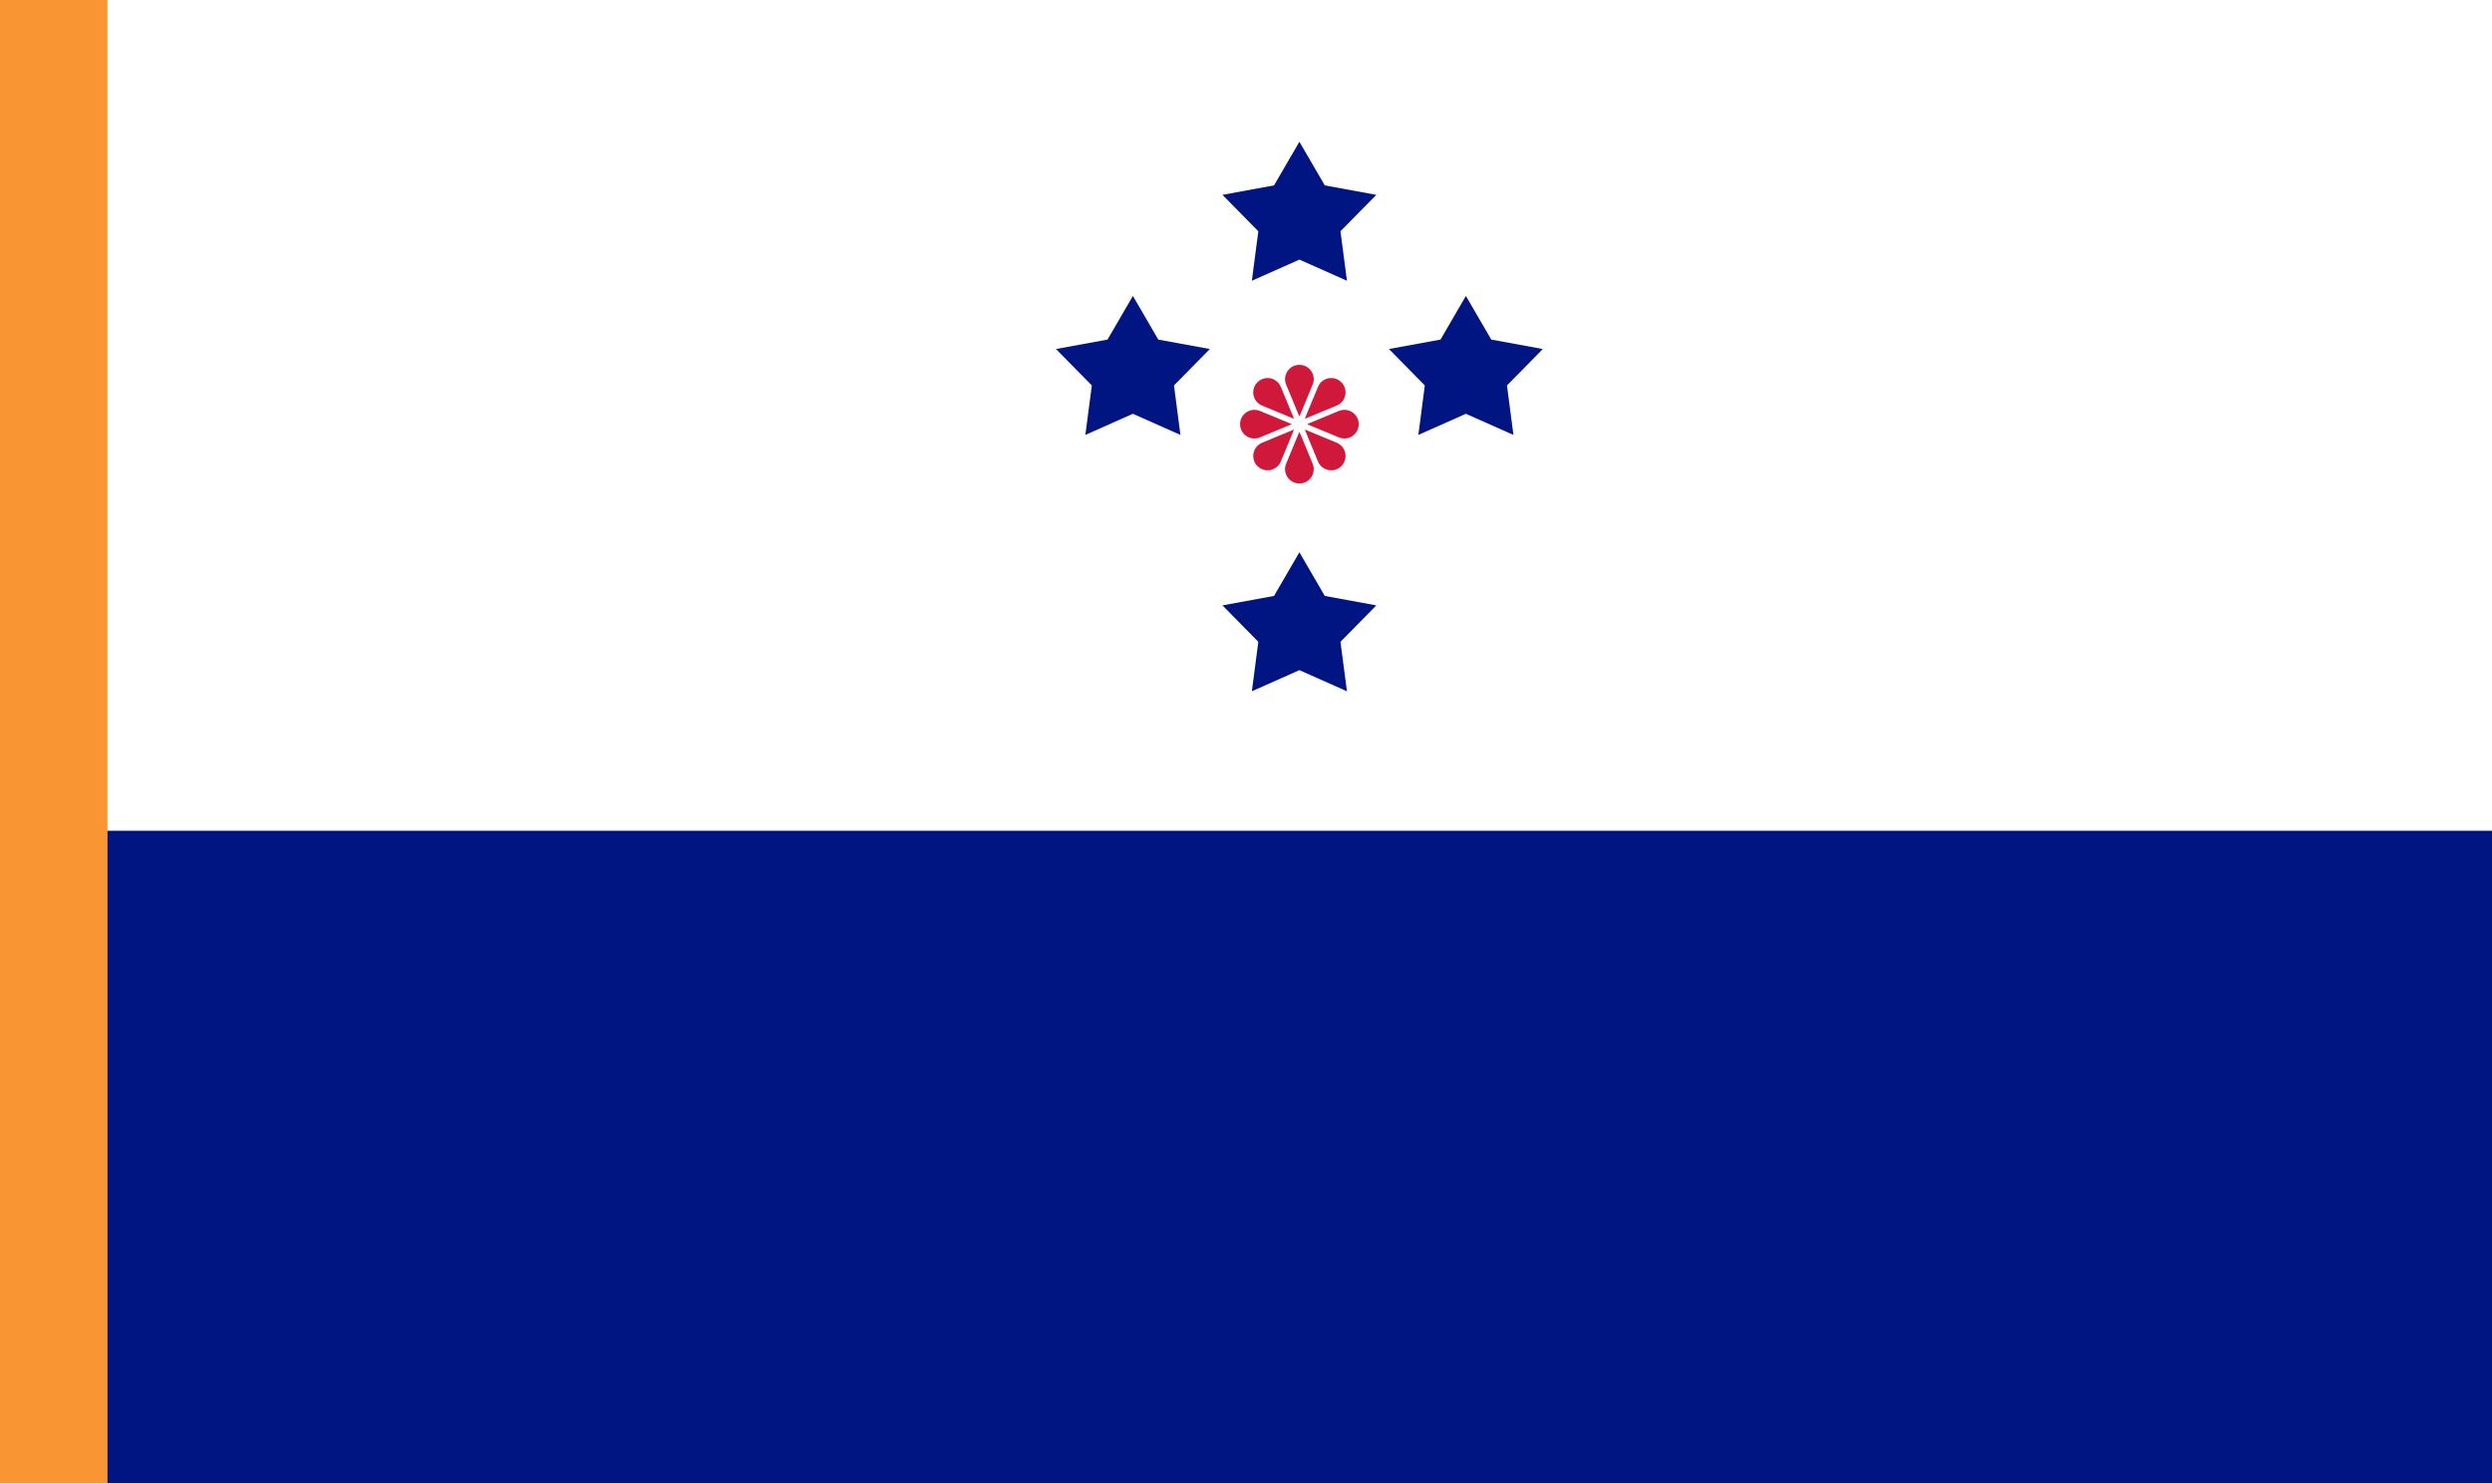
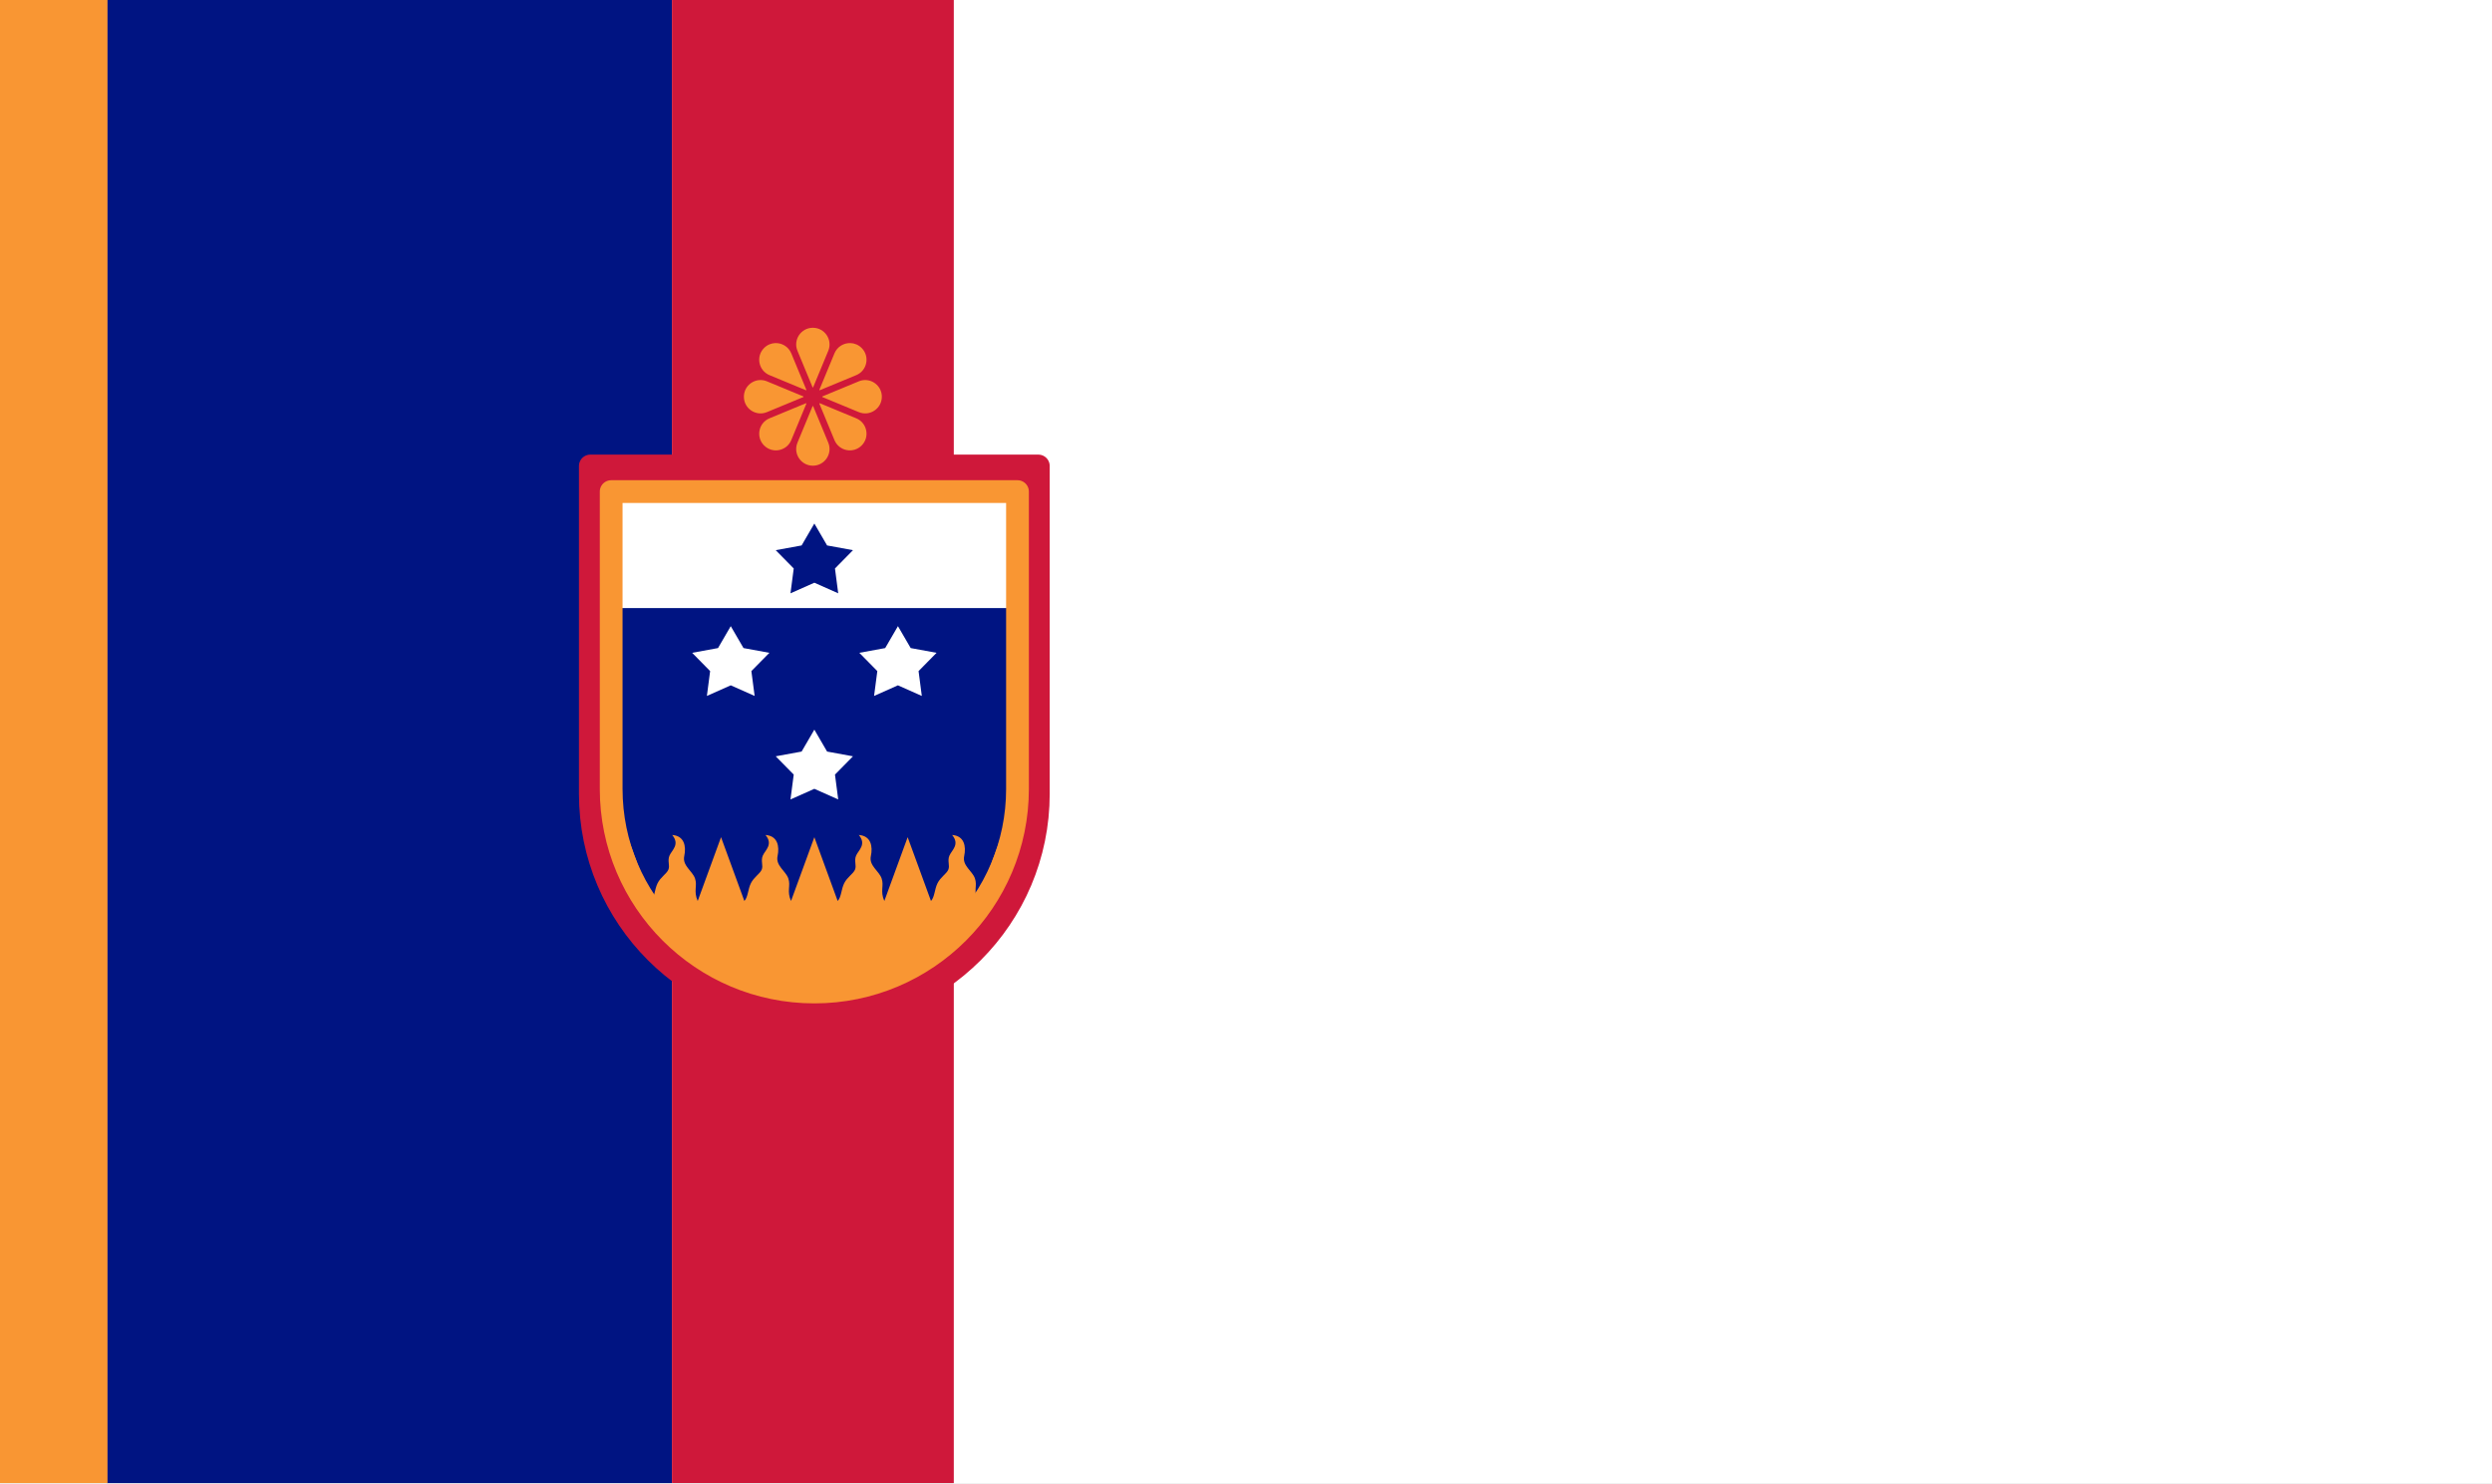
<svg xmlns="http://www.w3.org/2000/svg" width="1680" height="1000" viewBox="0 0 1680 1000">
  <g id="Group">
+     <path id="Path-copy-2" fill="#001482" stroke="none" d="M 72 1000 L 453 1000 L 453 0 L 72 0 L 72 1000 Z" />
+     <path id="Path-copy-4" fill="#ffffff" stroke="none" d="M 643 1000 L 1680 1000 L 1680 0 L 643 0 L 643 1000 Z" />
+     <path id="Path-copy-3" fill="#cf183a" stroke="none" d="M 453 0 L 453 1000 L 643 1000 L 643 0 L 453 0 Z" />
+     <path id="Path" fill="#f99633" stroke="none" d="M -0.342 1000 L 72.453 1000 L 72.453 0 L -0.342 0 L -0.342 1000 Z" />
    <g id="g1">
-       <path id="Path" fill="#f16f1e" stroke="none" visibility="hidden" d="M 72 1000 L 1680 1000 L 1680 0 L 72 0 L 72 1000 Z" />
-       <path id="Path-copy-3" fill="#cf183a" stroke="none" visibility="hidden" d="M 72 666.667 L 1680 666.667 L 1680 560 L 72 560 L 72 666.667 Z" />
-       <path id="Path-copy-8" fill="#001482" stroke="none" d="M 72 1000 L 1680 1000 L 1680 560 L 72 560 L 72 1000 Z" />
-       <path id="Path-copy-4" fill="#ffffff" stroke="none" d="M 72 560 L 1680 560 L 1680 0 L 72 0 L 72 560 Z" />
-       <path id="path1" fill="#f99633" stroke="none" d="M -0.342 1000 L 72.453 1000 L 72.453 0 L -0.342 0 L -0.342 1000 Z" />
-       <path id="Path-copy" fill="#cf183a" stroke="none" d="M 876 246 C 869.112 246 864.433 252.998 867.069 259.363 L 875.819 280.487 C 875.885 280.648 876.115 280.648 876.181 280.487 L 884.931 259.363 C 887.567 252.998 882.888 246 876 246 Z M 854.15 254.887 C 851.846 254.977 849.546 255.892 847.718 257.719 C 842.849 262.589 844.486 270.845 850.85 273.482 L 871.975 282.232 C 872.137 282.297 872.291 282.135 872.225 281.975 L 863.481 260.85 C 861.833 256.873 857.989 254.739 854.15 254.887 Z M 897.85 254.887 C 894.01 254.739 890.167 256.873 888.518 260.85 L 879.769 281.975 C 879.703 282.137 879.865 282.291 880.025 282.225 L 901.15 273.482 C 907.514 270.845 909.155 262.585 904.281 257.713 C 902.455 255.886 900.154 254.977 897.85 254.887 Z M 845.768 276.325 C 840.622 276.266 836 280.404 836 286 C 836 292.888 842.998 297.567 849.362 294.931 L 870.488 286.181 C 870.648 286.115 870.648 285.885 870.488 285.819 L 849.362 277.069 C 848.169 276.574 846.956 276.339 845.768 276.325 Z M 906.231 276.325 C 905.044 276.339 903.831 276.574 902.637 277.069 L 881.513 285.819 C 881.352 285.885 881.352 286.115 881.513 286.181 L 902.637 294.931 C 909.001 297.567 916 292.888 916 286 C 916 280.404 911.378 276.266 906.231 276.325 Z M 880.025 289.769 C 879.863 289.703 879.709 289.865 879.775 290.025 L 888.518 311.15 C 891.155 317.514 899.416 319.155 904.288 314.282 C 909.157 309.411 907.514 301.155 901.15 298.519 L 880.025 289.769 Z M 871.975 289.775 L 850.85 298.519 C 844.486 301.155 842.847 309.41 847.718 314.282 C 852.589 319.152 860.846 317.514 863.481 311.15 L 872.231 290.025 C 872.297 289.863 872.135 289.709 871.975 289.775 Z M 876 291.394 C 875.926 291.394 875.852 291.433 875.819 291.513 L 867.069 312.637 C 864.433 319.002 869.112 326 876 326 C 882.888 326 887.567 319.002 884.931 312.637 L 876.181 291.513 C 876.149 291.433 876.074 291.394 876 291.394 Z" />
-       <g id="Group-copy-9">
-         <path id="Star-copy" fill="#001482" fill-rule="evenodd" stroke="none" d="M 763.757 199.536 L 746.644 228.965 L 711.894 235.332 L 736.068 259.887 L 731.704 293.251 L 763.757 278.998 L 795.809 293.251 L 791.445 259.887 L 815.619 235.332 L 780.869 228.965 Z" />
-         <path id="Star-copy-2" fill="#001482" fill-rule="evenodd" stroke="none" d="M 988.243 199.536 L 971.131 228.965 L 936.381 235.332 L 960.555 259.887 L 956.191 293.251 L 988.243 278.998 L 1020.296 293.251 L 1015.932 259.887 L 1040.106 235.332 L 1005.356 228.965 Z" />
-         <path id="Star-copy-3" fill="#001482" fill-rule="evenodd" stroke="none" d="M 876 372.391 L 858.888 401.82 L 824.138 408.187 L 848.312 432.742 L 843.947 466.106 L 876 451.853 L 908.053 466.106 L 903.688 432.742 L 927.862 408.187 L 893.112 401.82 Z" />
-         <path id="Star-copy-4" fill="#001482" fill-rule="evenodd" stroke="none" d="M 876 95.581 L 858.888 125.011 L 824.138 131.378 L 848.312 155.933 L 843.947 189.297 L 876 175.044 L 908.053 189.297 L 903.688 155.933 L 927.862 131.378 L 893.112 125.011 Z" />
+       <path id="path1" fill="#cf183a" stroke="#cf183a" stroke-width="15.342" stroke-linecap="round" stroke-linejoin="round" d="M 700 314.198 L 397.974 314.198 L 397.974 534.622 C 397.98 534.819 397.974 535.023 397.974 535.221 C 397.974 618.623 465.586 686.234 548.987 686.234 C 632.389 686.234 700 618.623 700 535.221 C 700 535.017 699.994 534.819 699.994 534.622 L 699.994 314.198 L 700 314.198 Z" />
+       <path id="Path-copy-5" fill="#001482" stroke="none" d="M 685.948 331.458 L 412.027 331.458 L 412.027 531.37 C 412.032 531.549 412.027 531.734 412.027 531.914 C 412.027 607.555 473.346 668.875 548.987 668.875 C 624.628 668.875 685.948 607.555 685.948 531.914 C 685.948 531.729 685.943 531.549 685.943 531.37 L 685.943 331.458 L 685.948 331.458 Z" />
+       <mask id="mask1" maskUnits="userSpaceOnUse" maskContentUnits="userSpaceOnUse" mask-type="alpha">
+         <path id="path2" fill="#001482" stroke="none" d="M 685.948 331.458 L 412.027 331.458 L 412.027 531.37 C 412.032 531.549 412.027 531.734 412.027 531.914 C 412.027 607.555 473.346 668.875 548.987 668.875 C 624.628 668.875 685.948 607.555 685.948 531.914 C 685.948 531.729 685.943 531.549 685.943 531.37 L 685.943 331.458 L 685.948 331.458 Z" />
+       </mask>
+       <g id="g2" mask="url(#mask1)">
+         <path id="path880-copy" fill="#f99633" fill-rule="evenodd" stroke="none" d="M 453.161 563 C 458.549 569.405 452.882 573.295 451.342 576.885 C 449.802 580.475 451.819 583.611 450.569 586.429 C 449.319 589.247 445.354 591.407 443.298 595.562 C 441.241 599.717 441.476 604.672 438.914 607.503 L 423.187 564.479 L 408.75 603.975 L 410.429 666.429 C 412.66 749.399 474.679 805 549 805 C 623.321 805 685.34 749.399 687.571 666.429 C 688.324 638.398 688.506 631.667 689.25 603.975 L 674.813 564.479 L 659.086 607.503 C 656.087 600.734 659.036 597.352 657.253 592.267 C 655.469 587.183 648.617 583.71 650.006 577.242 C 651.395 570.774 650.171 563.585 641.88 563 C 647.268 569.405 641.601 573.295 640.061 576.885 C 638.521 580.475 640.539 583.611 639.289 586.429 C 638.039 589.247 634.074 591.407 632.018 595.562 C 629.961 599.717 630.196 604.672 627.634 607.503 L 611.907 564.479 L 596.18 607.503 C 593.18 600.734 596.13 597.352 594.347 592.267 C 592.563 587.183 585.71 583.71 587.099 577.242 C 588.488 570.774 587.265 563.585 578.974 563 C 584.362 569.405 578.695 573.295 577.155 576.885 C 575.615 580.475 577.632 583.611 576.382 586.429 C 575.132 589.247 571.167 591.407 569.111 595.562 C 567.054 599.717 567.289 604.672 564.727 607.503 L 549 564.479 L 533.273 607.503 C 530.274 600.734 533.223 597.352 531.44 592.267 C 529.656 587.183 522.803 583.71 524.192 577.242 C 525.581 570.774 524.358 563.585 516.067 563 C 521.455 569.405 515.788 573.295 514.248 576.885 C 512.708 580.475 514.726 583.611 513.476 586.429 C 512.226 589.247 508.26 591.407 506.204 595.562 C 504.147 599.717 504.383 604.672 501.821 607.503 L 486.093 564.479 L 470.366 607.503 C 467.367 600.734 470.316 597.352 468.533 592.267 C 466.749 587.183 459.897 583.71 461.286 577.242 C 462.675 570.774 461.452 563.585 453.161 563 Z" />
+         <path id="Rectangle" fill="#ffffff" fill-rule="evenodd" stroke="none" d="M 362 410 L 736 410 L 736 331 L 362 331 Z" />
      </g>
+       <g id="Group-copy-10">
+         <path id="Star-copy" fill="#ffffff" fill-rule="evenodd" stroke="none" d="M 492.645 422.193 L 484.053 436.969 L 466.606 440.166 L 478.743 452.494 L 476.552 469.246 L 492.645 462.09 L 508.738 469.246 L 506.547 452.494 L 518.684 440.166 L 501.237 436.969 Z" />
+         <path id="Star-copy-2" fill="#ffffff" fill-rule="evenodd" stroke="none" d="M 605.355 422.193 L 596.763 436.969 L 579.316 440.166 L 591.453 452.494 L 589.262 469.246 L 605.355 462.09 L 621.448 469.246 L 619.257 452.494 L 631.394 440.166 L 613.947 436.969 Z" />
+         <path id="Star-copy-3" fill="#ffffff" fill-rule="evenodd" stroke="none" d="M 549 491.98 L 540.408 506.756 L 522.961 509.952 L 535.098 522.281 L 532.907 539.033 L 549 531.876 L 565.093 539.033 L 562.902 522.281 L 575.039 509.952 L 557.592 506.756 Z" />
+         <path id="Star-copy-4" fill="#001482" fill-rule="evenodd" stroke="none" d="M 549 353 L 540.408 367.776 L 522.961 370.972 L 535.098 383.301 L 532.907 400.052 L 549 392.896 L 565.093 400.052 L 562.902 383.301 L 575.039 370.972 L 557.592 367.776 Z" />
+       </g>
+       <path id="Path-copy-6" fill="none" stroke="#f99633" stroke-width="15.342" stroke-linecap="round" stroke-linejoin="round" d="M 685.948 331.458 L 412.027 331.458 L 412.027 531.37 C 412.032 531.549 412.027 531.734 412.027 531.914 C 412.027 607.555 473.346 668.875 548.987 668.875 C 624.628 668.875 685.948 607.555 685.948 531.914 C 685.948 531.729 685.943 531.549 685.943 531.37 L 685.943 331.458 L 685.948 331.458 Z" />
    </g>
+     <path id="Path-copy" fill="#f99633" stroke="none" d="M 548 221 C 539.993 221 534.553 229.136 537.618 236.534 L 547.789 261.092 C 547.866 261.278 548.134 261.278 548.211 261.092 L 558.383 236.534 C 561.447 229.136 556.007 221 548 221 Z M 522.599 231.332 C 519.921 231.435 517.247 232.499 515.123 234.623 C 509.461 240.285 511.365 249.883 518.763 252.947 L 543.321 263.119 C 543.509 263.196 543.688 263.007 543.612 262.821 L 533.447 238.263 C 531.531 233.64 527.063 231.159 522.599 231.332 Z M 573.4 231.332 C 568.936 231.159 564.469 233.64 562.553 238.263 L 552.381 262.821 C 552.305 263.009 552.493 263.189 552.679 263.112 L 577.237 252.947 C 584.635 249.883 586.543 240.28 580.877 234.616 C 578.754 232.493 576.079 231.435 573.4 231.332 Z M 512.856 256.253 C 506.874 256.184 501.5 260.995 501.5 267.5 C 501.5 275.507 509.636 280.947 517.034 277.883 L 541.592 267.711 C 541.778 267.634 541.778 267.366 541.592 267.289 L 517.034 257.118 C 515.646 256.543 514.237 256.269 512.856 256.253 Z M 583.144 256.253 C 581.764 256.269 580.353 256.543 578.966 257.118 L 554.409 267.289 C 554.222 267.366 554.222 267.634 554.409 267.711 L 578.966 277.883 C 586.364 280.947 594.5 275.507 594.5 267.5 C 594.5 260.995 589.127 256.184 583.144 256.253 Z M 552.679 271.882 C 552.491 271.805 552.312 271.993 552.389 272.179 L 562.553 296.737 C 565.617 304.135 575.221 306.043 580.884 300.378 C 586.545 294.716 584.635 285.117 577.237 282.053 L 552.679 271.882 Z M 543.321 271.889 L 518.763 282.053 C 511.365 285.117 509.459 294.714 515.123 300.378 C 520.784 306.039 530.383 304.135 533.447 296.737 L 543.619 272.179 C 543.696 271.991 543.507 271.812 543.321 271.889 Z M 548 273.77 C 547.914 273.77 547.828 273.816 547.789 273.909 L 537.618 298.466 C 534.553 305.865 539.993 314 548 314 C 556.007 314 561.447 305.865 558.383 298.466 L 548.211 273.909 C 548.173 273.816 548.086 273.77 548 273.77 Z" />
  </g>
</svg>
